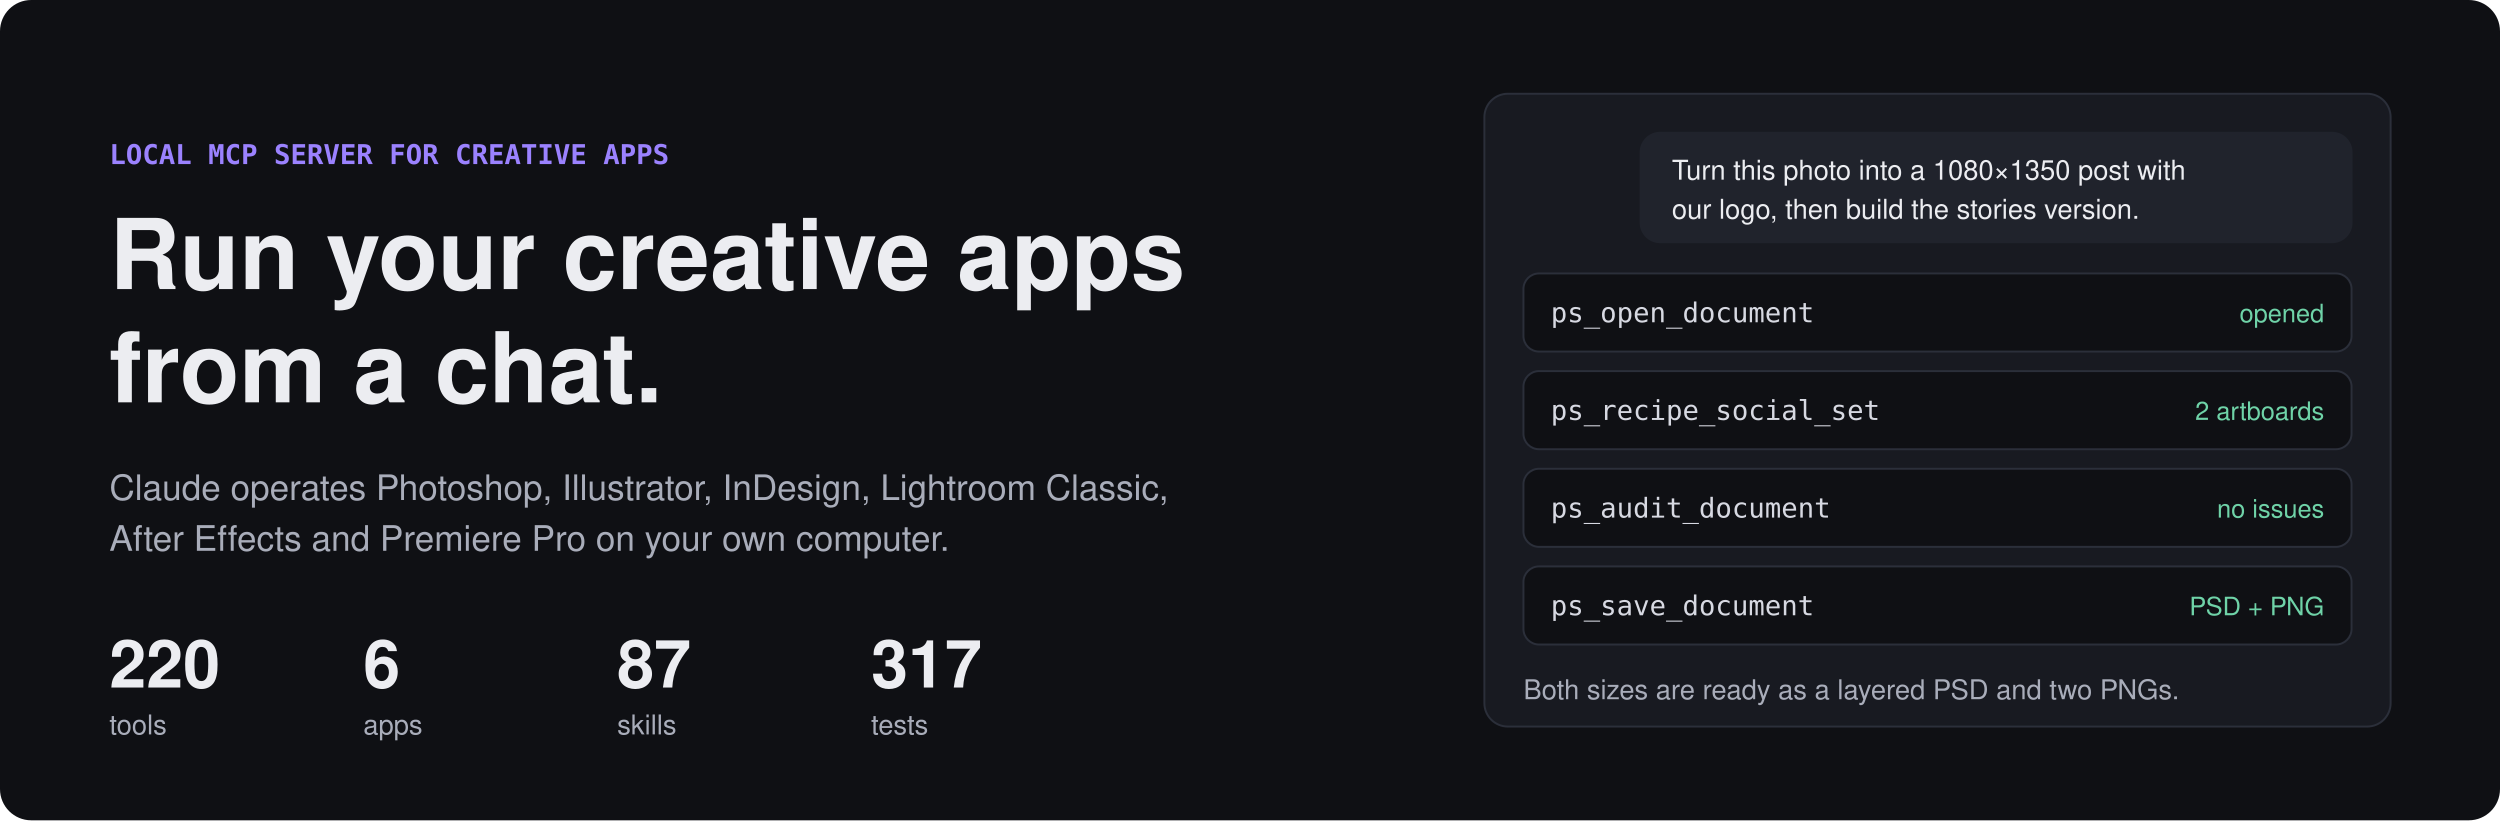
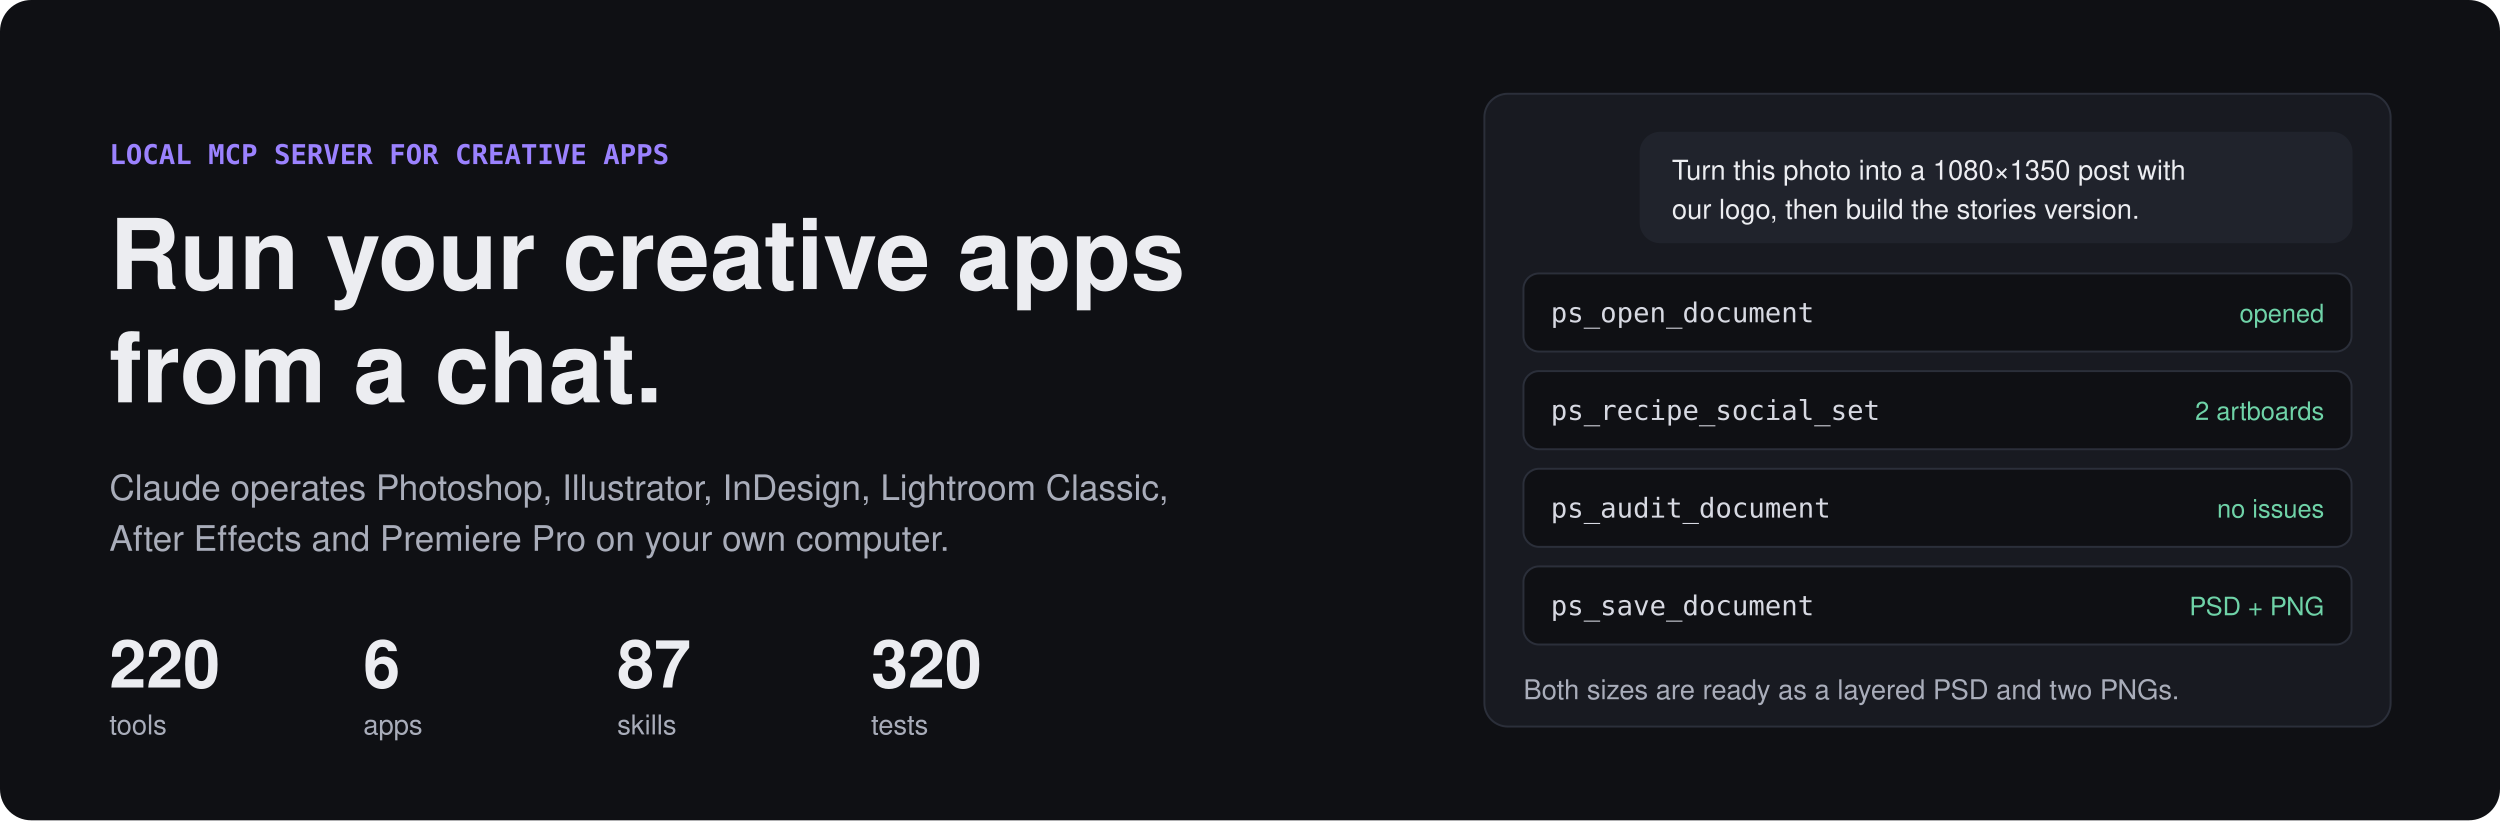
- <svg xmlns="http://www.w3.org/2000/svg" width="1280" height="420" viewBox="0 0 1280 420" role="img" aria-label="Run your creative apps from a chat: 220 tools, 6 apps, 87 skills, 317 tests">
+ <svg xmlns="http://www.w3.org/2000/svg" width="1280" height="420" viewBox="0 0 1280 420" role="img" aria-label="Run your creative apps from a chat: 220 tools, 6 apps, 87 skills, 320 tests">
  <rect width="1280" height="420" rx="16" fill="#0F1014" />
  <text x="56" y="84" font-family="Consolas, 'SF Mono', Menlo, monospace" font-size="14" font-weight="600" fill="#9B82FF" text-anchor="start">LOCAL MCP SERVER FOR CREATIVE APPS</text>
  <text x="56" y="148" font-family="'Segoe UI', 'Helvetica Neue', Helvetica, Arial, sans-serif" font-size="50" font-weight="600" fill="#ECEDF1" text-anchor="start">Run your creative apps</text>
  <text x="56" y="206" font-family="'Segoe UI', 'Helvetica Neue', Helvetica, Arial, sans-serif" font-size="50" font-weight="600" fill="#ECEDF1" text-anchor="start">from a chat.</text>
  <text x="56" y="256" font-family="'Segoe UI', 'Helvetica Neue', Helvetica, Arial, sans-serif" font-size="18" font-weight="400" fill="#A9ADBA" text-anchor="start">Claude operates Photoshop, Illustrator, InDesign, Lightroom Classic,</text>
  <text x="56" y="282" font-family="'Segoe UI', 'Helvetica Neue', Helvetica, Arial, sans-serif" font-size="18" font-weight="400" fill="#A9ADBA" text-anchor="start">After Effects and Premiere Pro on your own computer.</text>
  <text x="56" y="352" font-family="'Segoe UI', 'Helvetica Neue', Helvetica, Arial, sans-serif" font-size="34" font-weight="600" fill="#ECEDF1" text-anchor="start">220</text>
  <text x="56" y="376" font-family="'Segoe UI', 'Helvetica Neue', Helvetica, Arial, sans-serif" font-size="14" font-weight="400" fill="#A9ADBA" text-anchor="start">tools</text>
  <text x="186" y="352" font-family="'Segoe UI', 'Helvetica Neue', Helvetica, Arial, sans-serif" font-size="34" font-weight="600" fill="#ECEDF1" text-anchor="start">6</text>
  <text x="186" y="376" font-family="'Segoe UI', 'Helvetica Neue', Helvetica, Arial, sans-serif" font-size="14" font-weight="400" fill="#A9ADBA" text-anchor="start">apps</text>
  <text x="316" y="352" font-family="'Segoe UI', 'Helvetica Neue', Helvetica, Arial, sans-serif" font-size="34" font-weight="600" fill="#ECEDF1" text-anchor="start">87</text>
  <text x="316" y="376" font-family="'Segoe UI', 'Helvetica Neue', Helvetica, Arial, sans-serif" font-size="14" font-weight="400" fill="#A9ADBA" text-anchor="start">skills</text>
-   <text x="446" y="352" font-family="'Segoe UI', 'Helvetica Neue', Helvetica, Arial, sans-serif" font-size="34" font-weight="600" fill="#ECEDF1" text-anchor="start">317</text>
+   <text x="446" y="352" font-family="'Segoe UI', 'Helvetica Neue', Helvetica, Arial, sans-serif" font-size="34" font-weight="600" fill="#ECEDF1" text-anchor="start">320</text>
  <text x="446" y="376" font-family="'Segoe UI', 'Helvetica Neue', Helvetica, Arial, sans-serif" font-size="14" font-weight="400" fill="#A9ADBA" text-anchor="start">tests</text>
  <rect x="760" y="48" width="464" height="324" rx="12" fill="#181A21" stroke="#2B2F3A" />
  <rect x="840" y="68" width="364" height="56" rx="10" fill="#20232C" stroke="#20232C" />
  <text x="856" y="92" font-family="'Segoe UI', 'Helvetica Neue', Helvetica, Arial, sans-serif" font-size="14" font-weight="400" fill="#ECEDF1" text-anchor="start">Turn this photo into a 1080×1350 post with</text>
  <text x="856" y="112" font-family="'Segoe UI', 'Helvetica Neue', Helvetica, Arial, sans-serif" font-size="14" font-weight="400" fill="#ECEDF1" text-anchor="start">our logo, then build the stories version.</text>
  <rect x="780" y="140" width="424" height="40" rx="8" fill="#0F1014" stroke="#2B2F3A" />
  <text x="794" y="165" font-family="Consolas, 'SF Mono', Menlo, monospace" font-size="14" font-weight="400" fill="#D7D9E2" text-anchor="start">ps_open_document</text>
  <text x="1190" y="165" font-family="'Segoe UI', 'Helvetica Neue', Helvetica, Arial, sans-serif" font-size="13" font-weight="400" fill="#6FD3A8" text-anchor="end">opened</text>
  <rect x="780" y="190" width="424" height="40" rx="8" fill="#0F1014" stroke="#2B2F3A" />
  <text x="794" y="215" font-family="Consolas, 'SF Mono', Menlo, monospace" font-size="14" font-weight="400" fill="#D7D9E2" text-anchor="start">ps_recipe_social_set</text>
  <text x="1190" y="215" font-family="'Segoe UI', 'Helvetica Neue', Helvetica, Arial, sans-serif" font-size="13" font-weight="400" fill="#6FD3A8" text-anchor="end">2 artboards</text>
  <rect x="780" y="240" width="424" height="40" rx="8" fill="#0F1014" stroke="#2B2F3A" />
  <text x="794" y="265" font-family="Consolas, 'SF Mono', Menlo, monospace" font-size="14" font-weight="400" fill="#D7D9E2" text-anchor="start">ps_audit_document</text>
  <text x="1190" y="265" font-family="'Segoe UI', 'Helvetica Neue', Helvetica, Arial, sans-serif" font-size="13" font-weight="400" fill="#6FD3A8" text-anchor="end">no issues</text>
  <rect x="780" y="290" width="424" height="40" rx="8" fill="#0F1014" stroke="#2B2F3A" />
  <text x="794" y="315" font-family="Consolas, 'SF Mono', Menlo, monospace" font-size="14" font-weight="400" fill="#D7D9E2" text-anchor="start">ps_save_document</text>
  <text x="1190" y="315" font-family="'Segoe UI', 'Helvetica Neue', Helvetica, Arial, sans-serif" font-size="13" font-weight="400" fill="#6FD3A8" text-anchor="end">PSD + PNG</text>
  <text x="780" y="358" font-family="'Segoe UI', 'Helvetica Neue', Helvetica, Arial, sans-serif" font-size="14" font-weight="400" fill="#A9ADBA" text-anchor="start">Both sizes are ready as a layered PSD and two PNGs.</text>
</svg>
